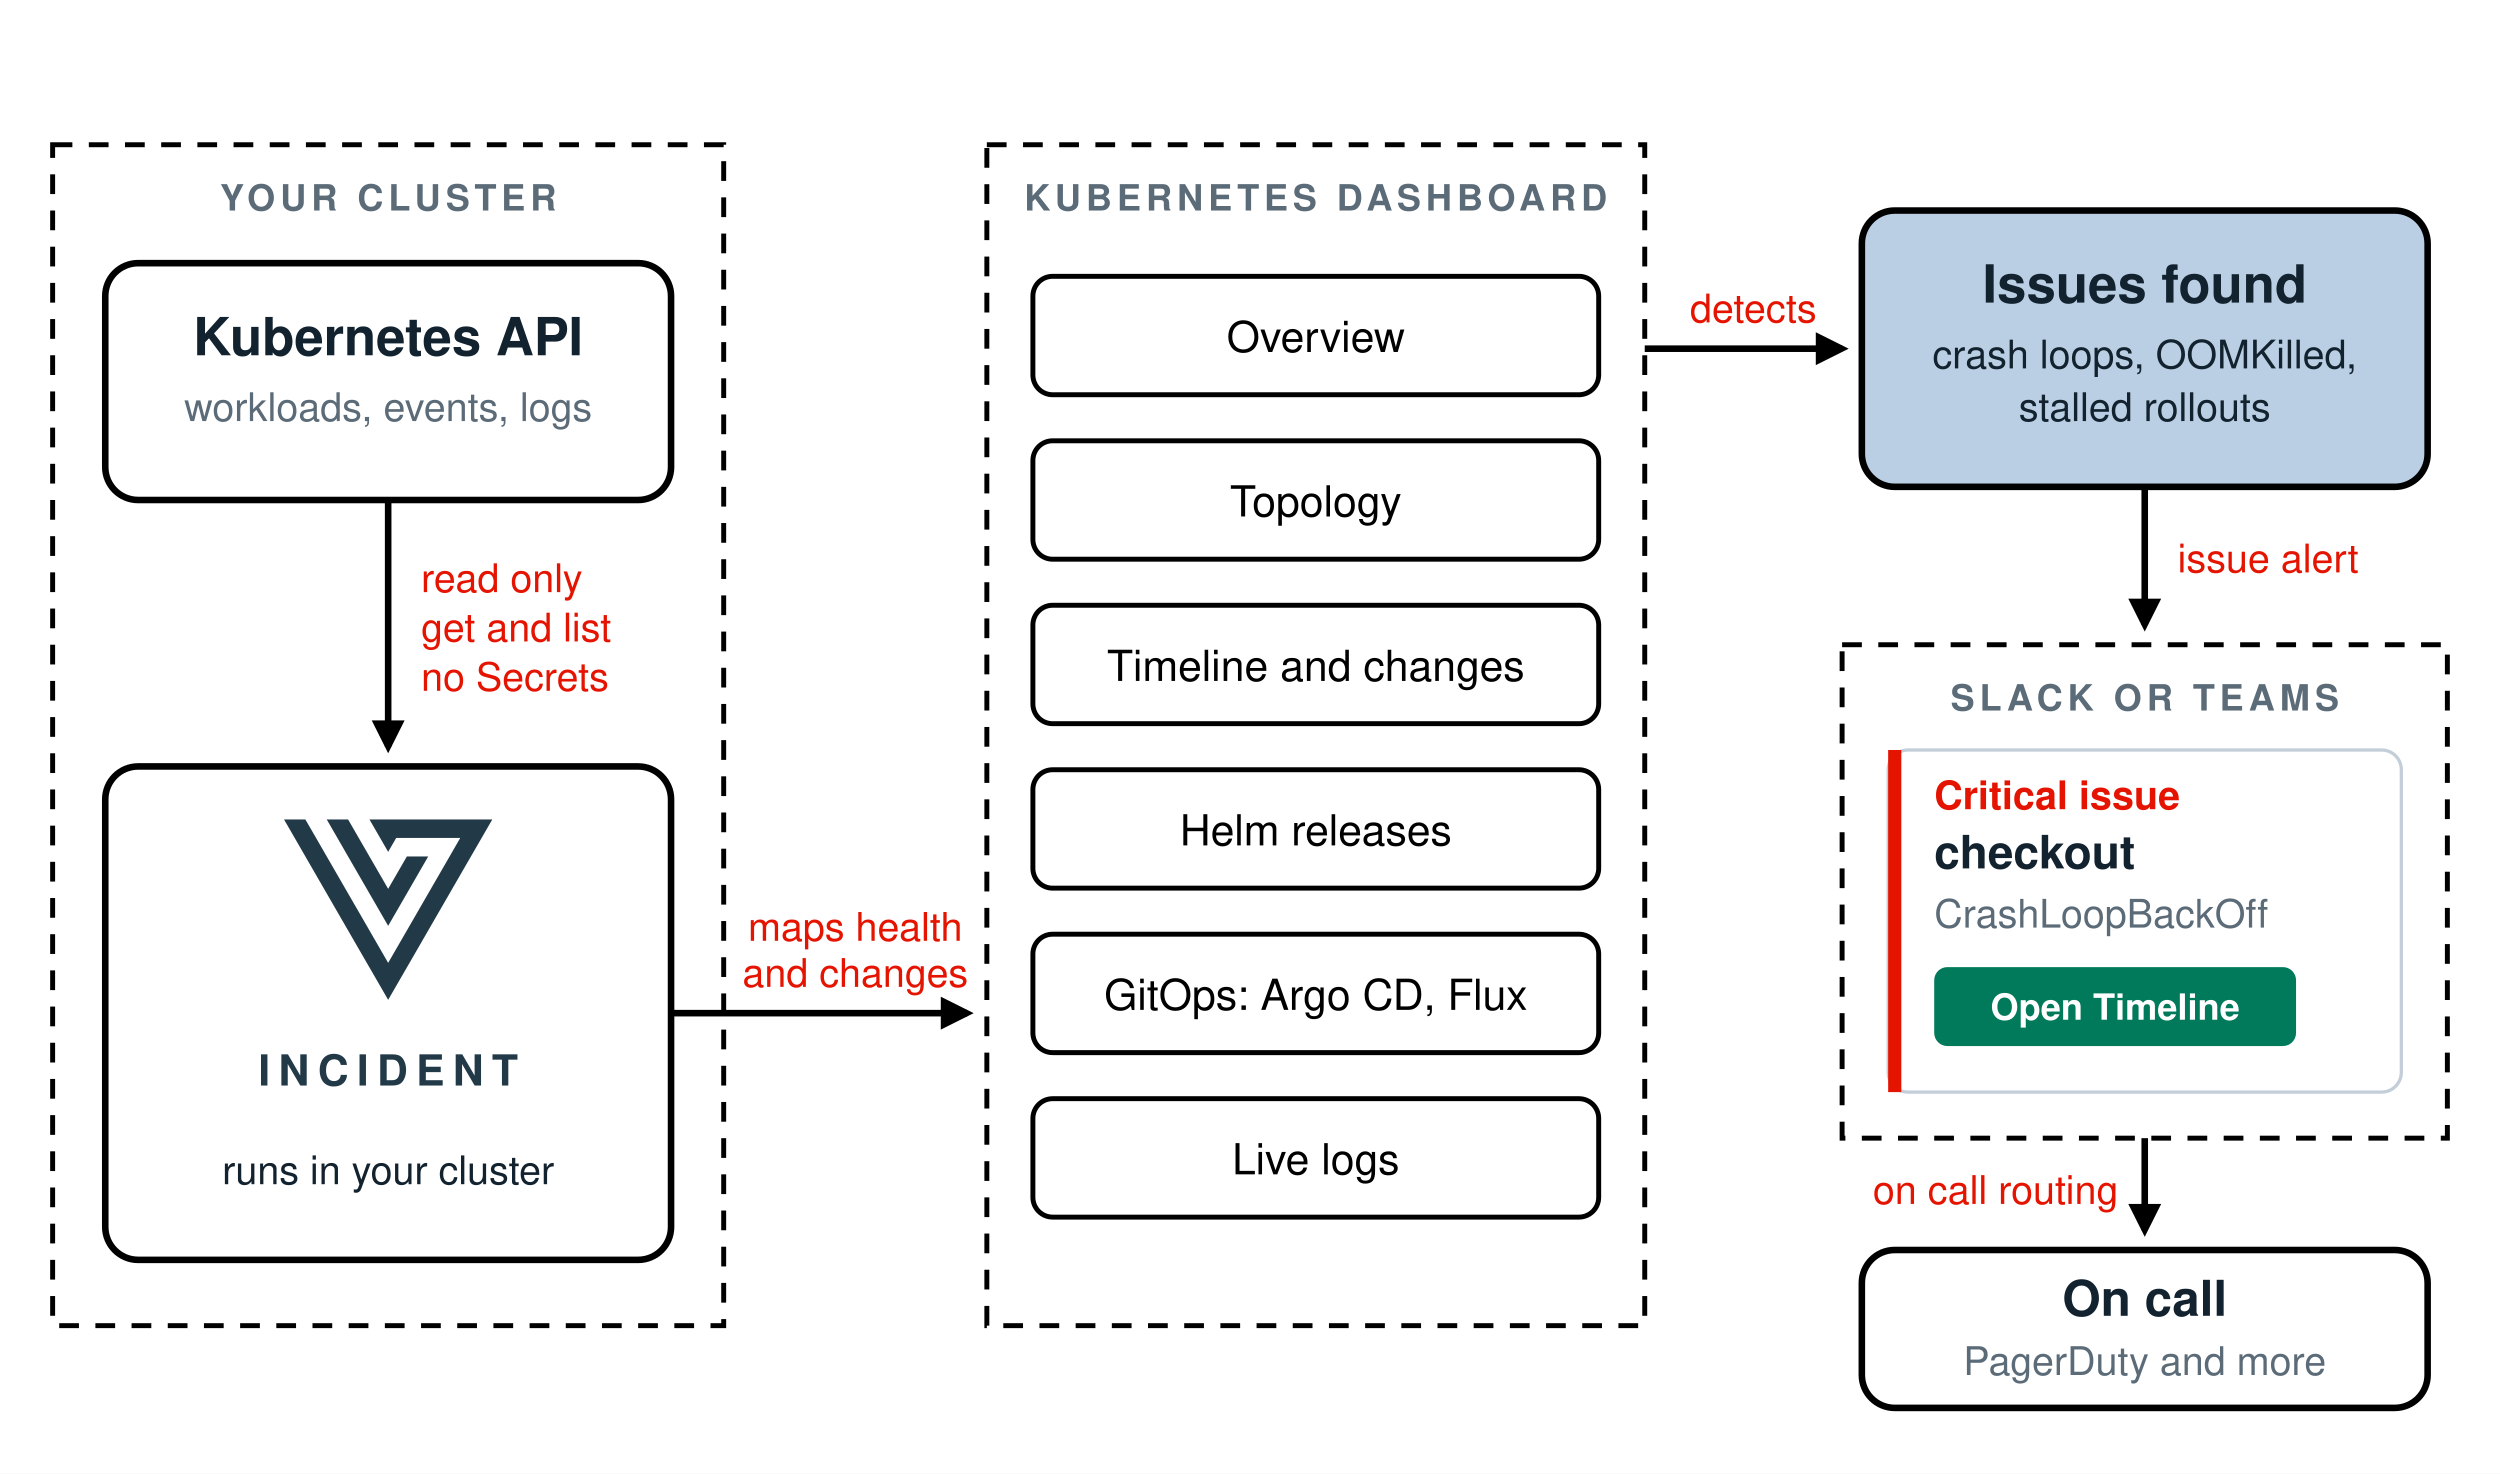
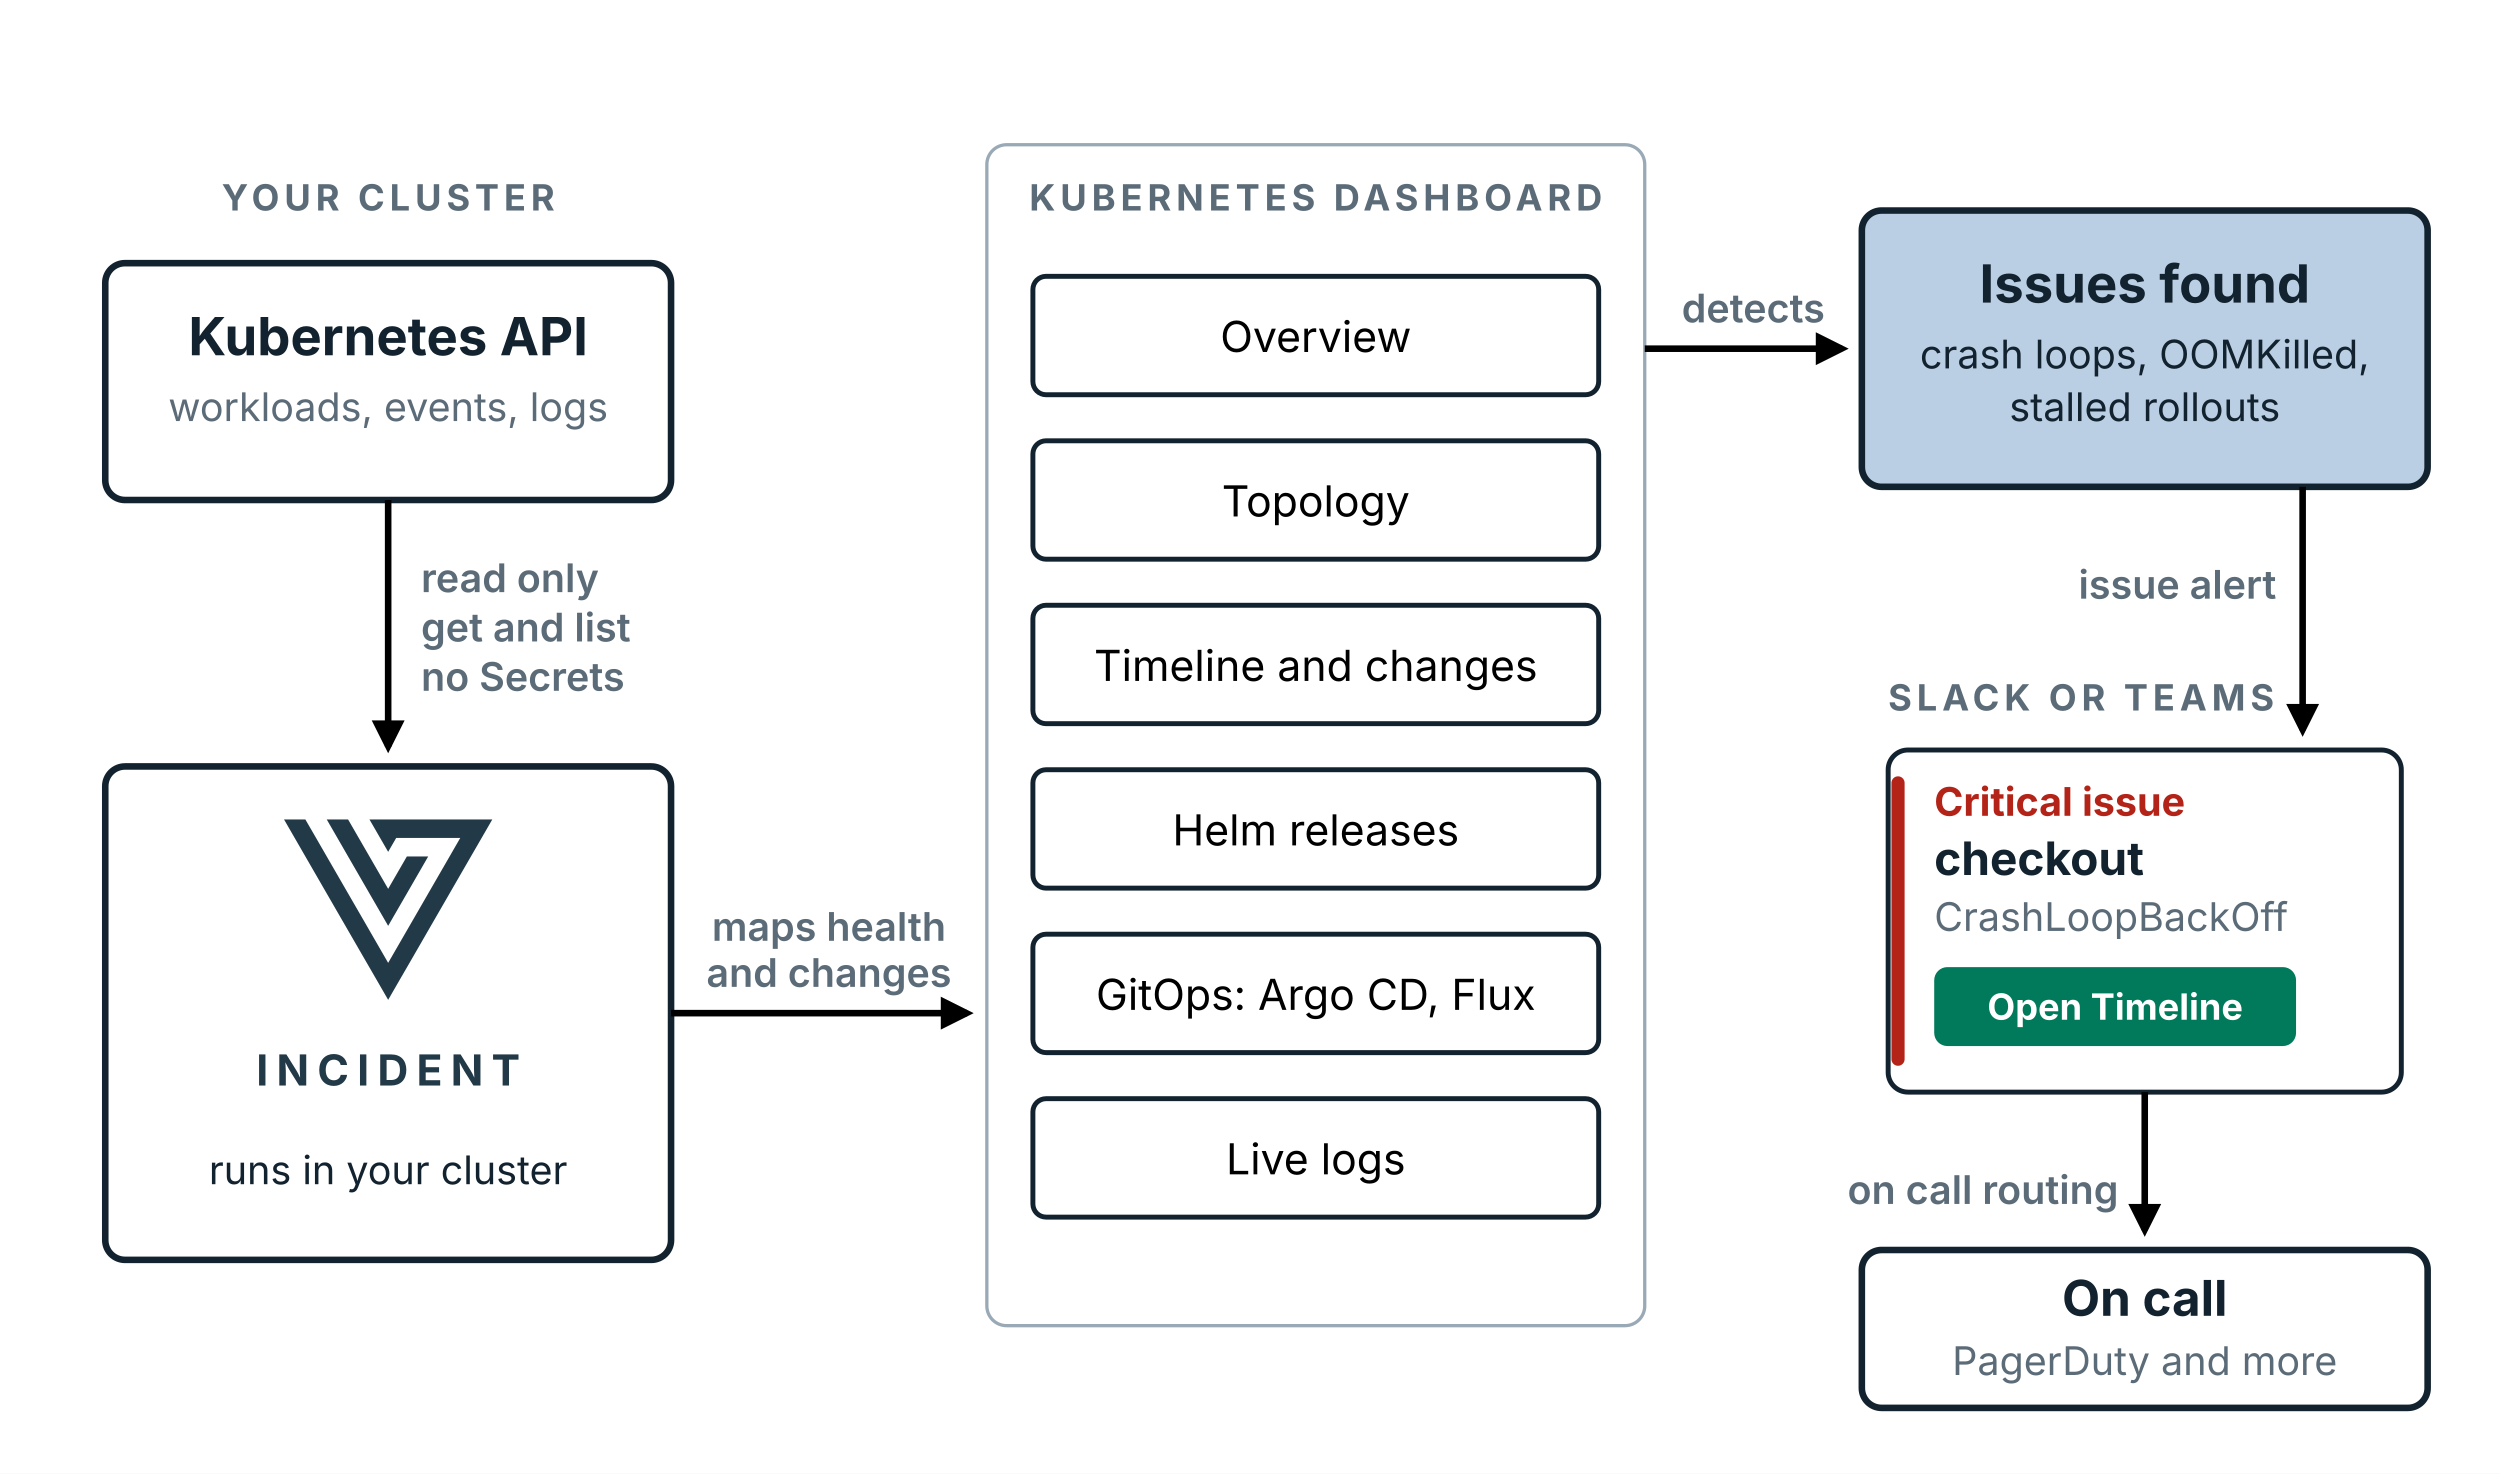
<svg xmlns="http://www.w3.org/2000/svg" width="760" height="448" viewBox="0 0 760 448" style="max-width:100%;height:auto" role="img" aria-label="Versus runs inside your Kubernetes cluster and reads the Kubernetes API read only, with get and list access and no Secrets; it maps the cluster into a Kubernetes dashboard with Overview, Topology, Timeline and changes, Helm releases, GitOps for Argo CD and Flux, and live logs; it detects issues such as crash loops, OOMKilled containers and stalled rollouts automatically, sends an issue alert to Slack or Teams with a link to the Timeline, and your on call routing pages the engineer on call">
  <defs>
    <marker id="a" viewBox="0 0 10 10" refX="8" refY="5" markerWidth="5" markerHeight="5" orient="auto-start-reverse">
      <path d="M0,0 L10,5 L0,10 z" fill="#000000" />
    </marker>
    <symbol id="v" viewBox="24 18 64 55.1">
      <path fill="#223947" fill-rule="evenodd" d="M53.55 23.74L56 27.98L58.45 23.74H77.96L74.71 29.38L65.76 44.89L62.51 50.52L59.25 56.16L56 61.79L52.75 56.16L49.5 50.52L37.29 29.38L34.04 23.74L30.78 18.11H24.28L27.53 23.74L30.78 29.38L46.24 56.16L52.75 67.42L56 73.06L59.25 67.42L62.51 61.79L65.76 56.16L69.01 50.52L81.21 29.38L84.47 23.74L87.72 18.11H50.3ZM47.04 23.74L43.79 18.11H37.29L40.54 23.74L43.79 29.38L52.75 44.89L56 50.52L59.25 44.89L62.51 39.25L68.2 29.38H61.7L59.25 33.62L56 39.25L50.3 29.38Z" />
    </symbol>
  </defs>
  <style>
-     text{font-family:'Helvetica Neue',Helvetica,Arial,sans-serif;font-size:13px;fill:#000000}
+     text{font-family:Inter,"Helvetica Neue",Helvetica,Arial,system-ui,sans-serif;font-size:13px;fill:#000000}
    .m{text-anchor:middle}
+     .end{text-anchor:end}
    .name{font-weight:700;fill:#12222F}
    .zone{font-size:11px;font-weight:700;fill:#5B6B78;letter-spacing:1.5px}
    .d{font-size:12px;fill:#5B6B78}
    .dk{font-size:12px;fill:#12222F}
-     .e{font-size:12px;fill:#E51400}
+     .lbl{font-size:12px;font-weight:600;fill:#5B6B78}
+     .red{font-size:12px;font-weight:700;fill:#B42318}
    .logo{font-weight:700;fill:#223947;letter-spacing:2.5px}
    .btn{font-size:11px;font-weight:700;fill:#FFFFFF}
-     .grp{fill:none;stroke:#000000;stroke-width:1.5;stroke-dasharray:6 5}
-     .blk{fill:#FFFFFF;stroke:#000000;stroke-width:2}
-     .sub{fill:#BACFE3;stroke:#000000;stroke-width:2}
-     .chip{fill:#FFFFFF;stroke:#000000;stroke-width:1.5}
-     .flow{fill:none;stroke:#000000;stroke-width:2;marker-end:url(#a)}
+     .out{fill:none;stroke:#9AA9B6;stroke-width:1}
+     .blk{fill:#FFFFFF;stroke:#12222F;stroke-width:2}
+     .sub{fill:#BACFE3;stroke:#12222F;stroke-width:2}
+     .chip{fill:#FFFFFF;stroke:#12222F;stroke-width:1.5}
+     .flow{fill:none;stroke:#000000;stroke-width:2}
  </style>
  <rect width="760" height="448" fill="#FFFFFF" />
-   <rect class="grp" x="16" y="44" width="204" height="359" />
-   <rect class="grp" x="300" y="44" width="200" height="359" />
-   <rect class="grp" x="560" y="196" width="184" height="150" />
-   <rect class="blk" x="32" y="80" width="172" height="72" rx="10" />
-   <rect class="blk" x="32" y="233" width="172" height="150" rx="10" />
+   <rect class="out" x="300" y="44" width="200" height="359" rx="6" />
+   <rect class="blk" x="32" y="80" width="172" height="72" rx="6" />
+   <rect class="blk" x="32" y="233" width="172" height="150" rx="6" />
  <use href="#v" x="86" y="249" width="64" height="55" />
-   <rect class="chip" x="314" y="84" width="172" height="36" rx="6" />
-   <rect class="chip" x="314" y="134" width="172" height="36" rx="6" />
-   <rect class="chip" x="314" y="184" width="172" height="36" rx="6" />
-   <rect class="chip" x="314" y="234" width="172" height="36" rx="6" />
-   <rect class="chip" x="314" y="284" width="172" height="36" rx="6" />
-   <rect class="chip" x="314" y="334" width="172" height="36" rx="6" />
-   <rect class="sub" x="566" y="64" width="172" height="84" rx="10" />
-   <rect x="574" y="228" width="156" height="104" rx="6" fill="#FFFFFF" stroke="#C3CED8" />
-   <rect x="574" y="228" width="4" height="104" fill="#E51400" />
+   <rect class="chip" x="314" y="84" width="172" height="36" rx="4" />
+   <rect class="chip" x="314" y="134" width="172" height="36" rx="4" />
+   <rect class="chip" x="314" y="184" width="172" height="36" rx="4" />
+   <rect class="chip" x="314" y="234" width="172" height="36" rx="4" />
+   <rect class="chip" x="314" y="284" width="172" height="36" rx="4" />
+   <rect class="chip" x="314" y="334" width="172" height="36" rx="4" />
+   <rect class="sub" x="566" y="64" width="172" height="84" rx="6" />
+   <rect x="574" y="228" width="156" height="104" rx="6" fill="#FFFFFF" stroke="#12222F" stroke-width="1.5" />
+   <rect x="575" y="236" width="4" height="88" rx="2" fill="#B42318" />
  <rect x="588" y="294" width="110" height="24" rx="4" fill="#007A5A" />
-   <rect class="blk" x="566" y="380" width="172" height="48" rx="10" />
-   <path class="flow" d="M118 152V227" />
-   <path class="flow" d="M204 308H294" />
-   <path class="flow" d="M500 106H560" />
-   <path class="flow" d="M652 148V190" />
-   <path class="flow" d="M652 346V374" />
+   <rect class="blk" x="566" y="380" width="172" height="48" rx="6" />
+   <path class="flow" d="M118 152V227" marker-end="url(#a)" />
+   <path class="flow" d="M204 308H294" marker-end="url(#a)" />
+   <path class="flow" d="M500 106H560" marker-end="url(#a)" />
+   <path class="flow" d="M700 148V222" marker-end="url(#a)" />
+   <path class="flow" d="M652 332V374" marker-end="url(#a)" />
  <text class="zone m" x="118" y="64">YOUR CLUSTER</text>
  <text class="name m" x="118" y="108" style="font-size:16px">Kubernetes API</text>
  <text class="d m" x="118" y="128">workloads, events, logs</text>
-   <text class="e" x="128" y="180">read only</text>
-   <text class="e" x="128" y="195">get and list</text>
-   <text class="e" x="128" y="210">no Secrets</text>
+   <text class="lbl" x="128" y="180">read only</text>
+   <text class="lbl" x="128" y="195">get and list</text>
+   <text class="lbl" x="128" y="210">no Secrets</text>
  <text class="logo m" x="118" y="330">INCIDENT</text>
  <text class="dk m" x="118" y="360">runs in your cluster</text>
-   <text class="e m" x="260" y="286">maps health</text>
-   <text class="e m" x="260" y="300">and changes</text>
+   <text class="lbl m" x="252" y="286">maps health</text>
+   <text class="lbl m" x="252" y="300">and changes</text>
  <text class="zone m" x="400" y="64">KUBERNETES DASHBOARD</text>
  <text class="m" x="400" y="107">Overview</text>
  <text class="m" x="400" y="157">Topology</text>
  <text class="m" x="400" y="207">Timeline and changes</text>
  <text class="m" x="400" y="257">Helm releases</text>
  <text class="m" x="400" y="307">GitOps: Argo CD, Flux</text>
  <text class="m" x="400" y="357">Live logs</text>
-   <text class="e m" x="533" y="98">detects</text>
+   <text class="lbl m" x="533" y="98">detects</text>
  <text class="name m" x="652" y="92" style="font-size:16px">Issues found</text>
  <text class="dk m" x="652" y="112">crash loops, OOMKilled,</text>
  <text class="dk m" x="652" y="128">stalled rollouts</text>
-   <text class="e" x="662" y="174">issue alert</text>
-   <text class="zone m" x="652" y="216">SLACK OR TEAMS</text>
-   <text x="588" y="246" style="font-size:12px;font-weight:700;fill:#E51400">Critical issue</text>
-   <text class="name" x="588" y="264" style="font-size:14px">checkout</text>
-   <text class="d" x="588" y="282">CrashLoopBackOff</text>
+   <text class="lbl end" x="692" y="182">issue alert</text>
+   <text class="zone" x="574" y="216">SLACK OR TEAMS</text>
+   <text class="red" x="588" y="248">Critical issue</text>
+   <text class="name" x="588" y="266" style="font-size:14px">checkout</text>
+   <text class="d" x="588" y="283">CrashLoopBackOff</text>
  <text class="btn m" x="643" y="310">Open Timeline</text>
-   <text class="e" x="644" y="366" text-anchor="end">on call routing</text>
+   <text class="lbl end" x="644" y="366">on call routing</text>
  <text class="name m" x="652" y="400" style="font-size:15px">On call</text>
  <text class="d m" x="652" y="418">PagerDuty and more</text>
</svg>
